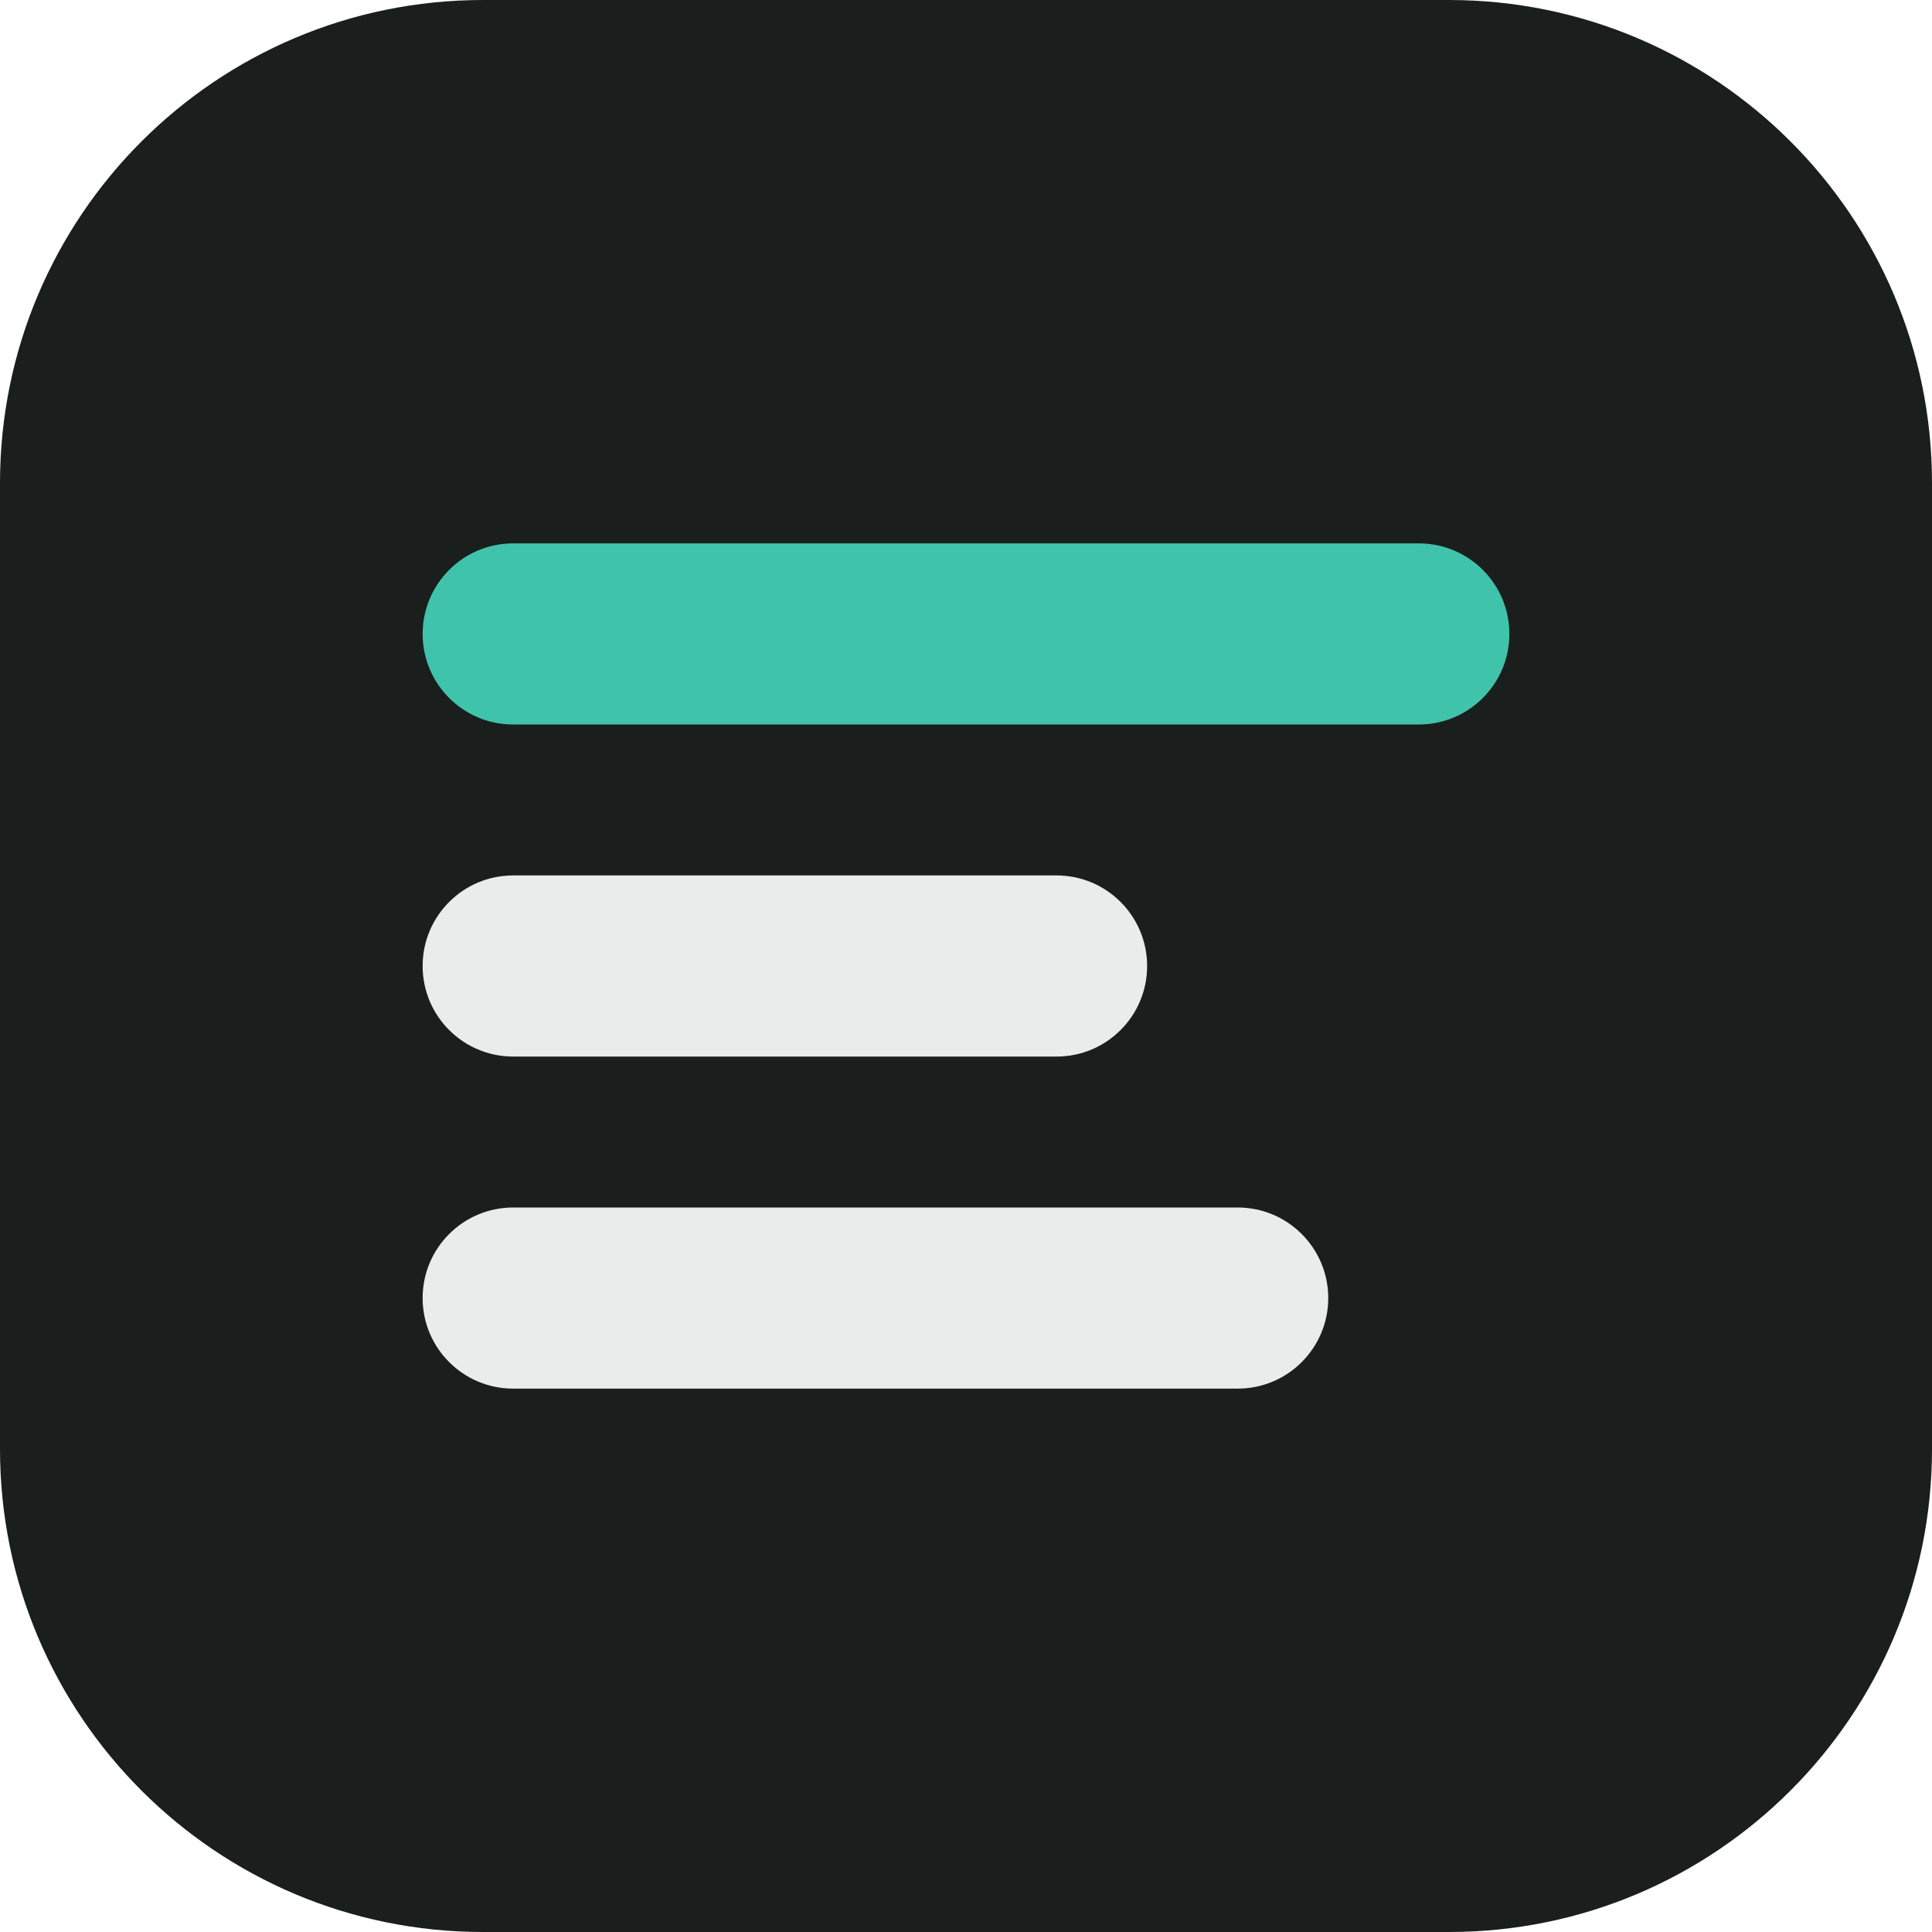
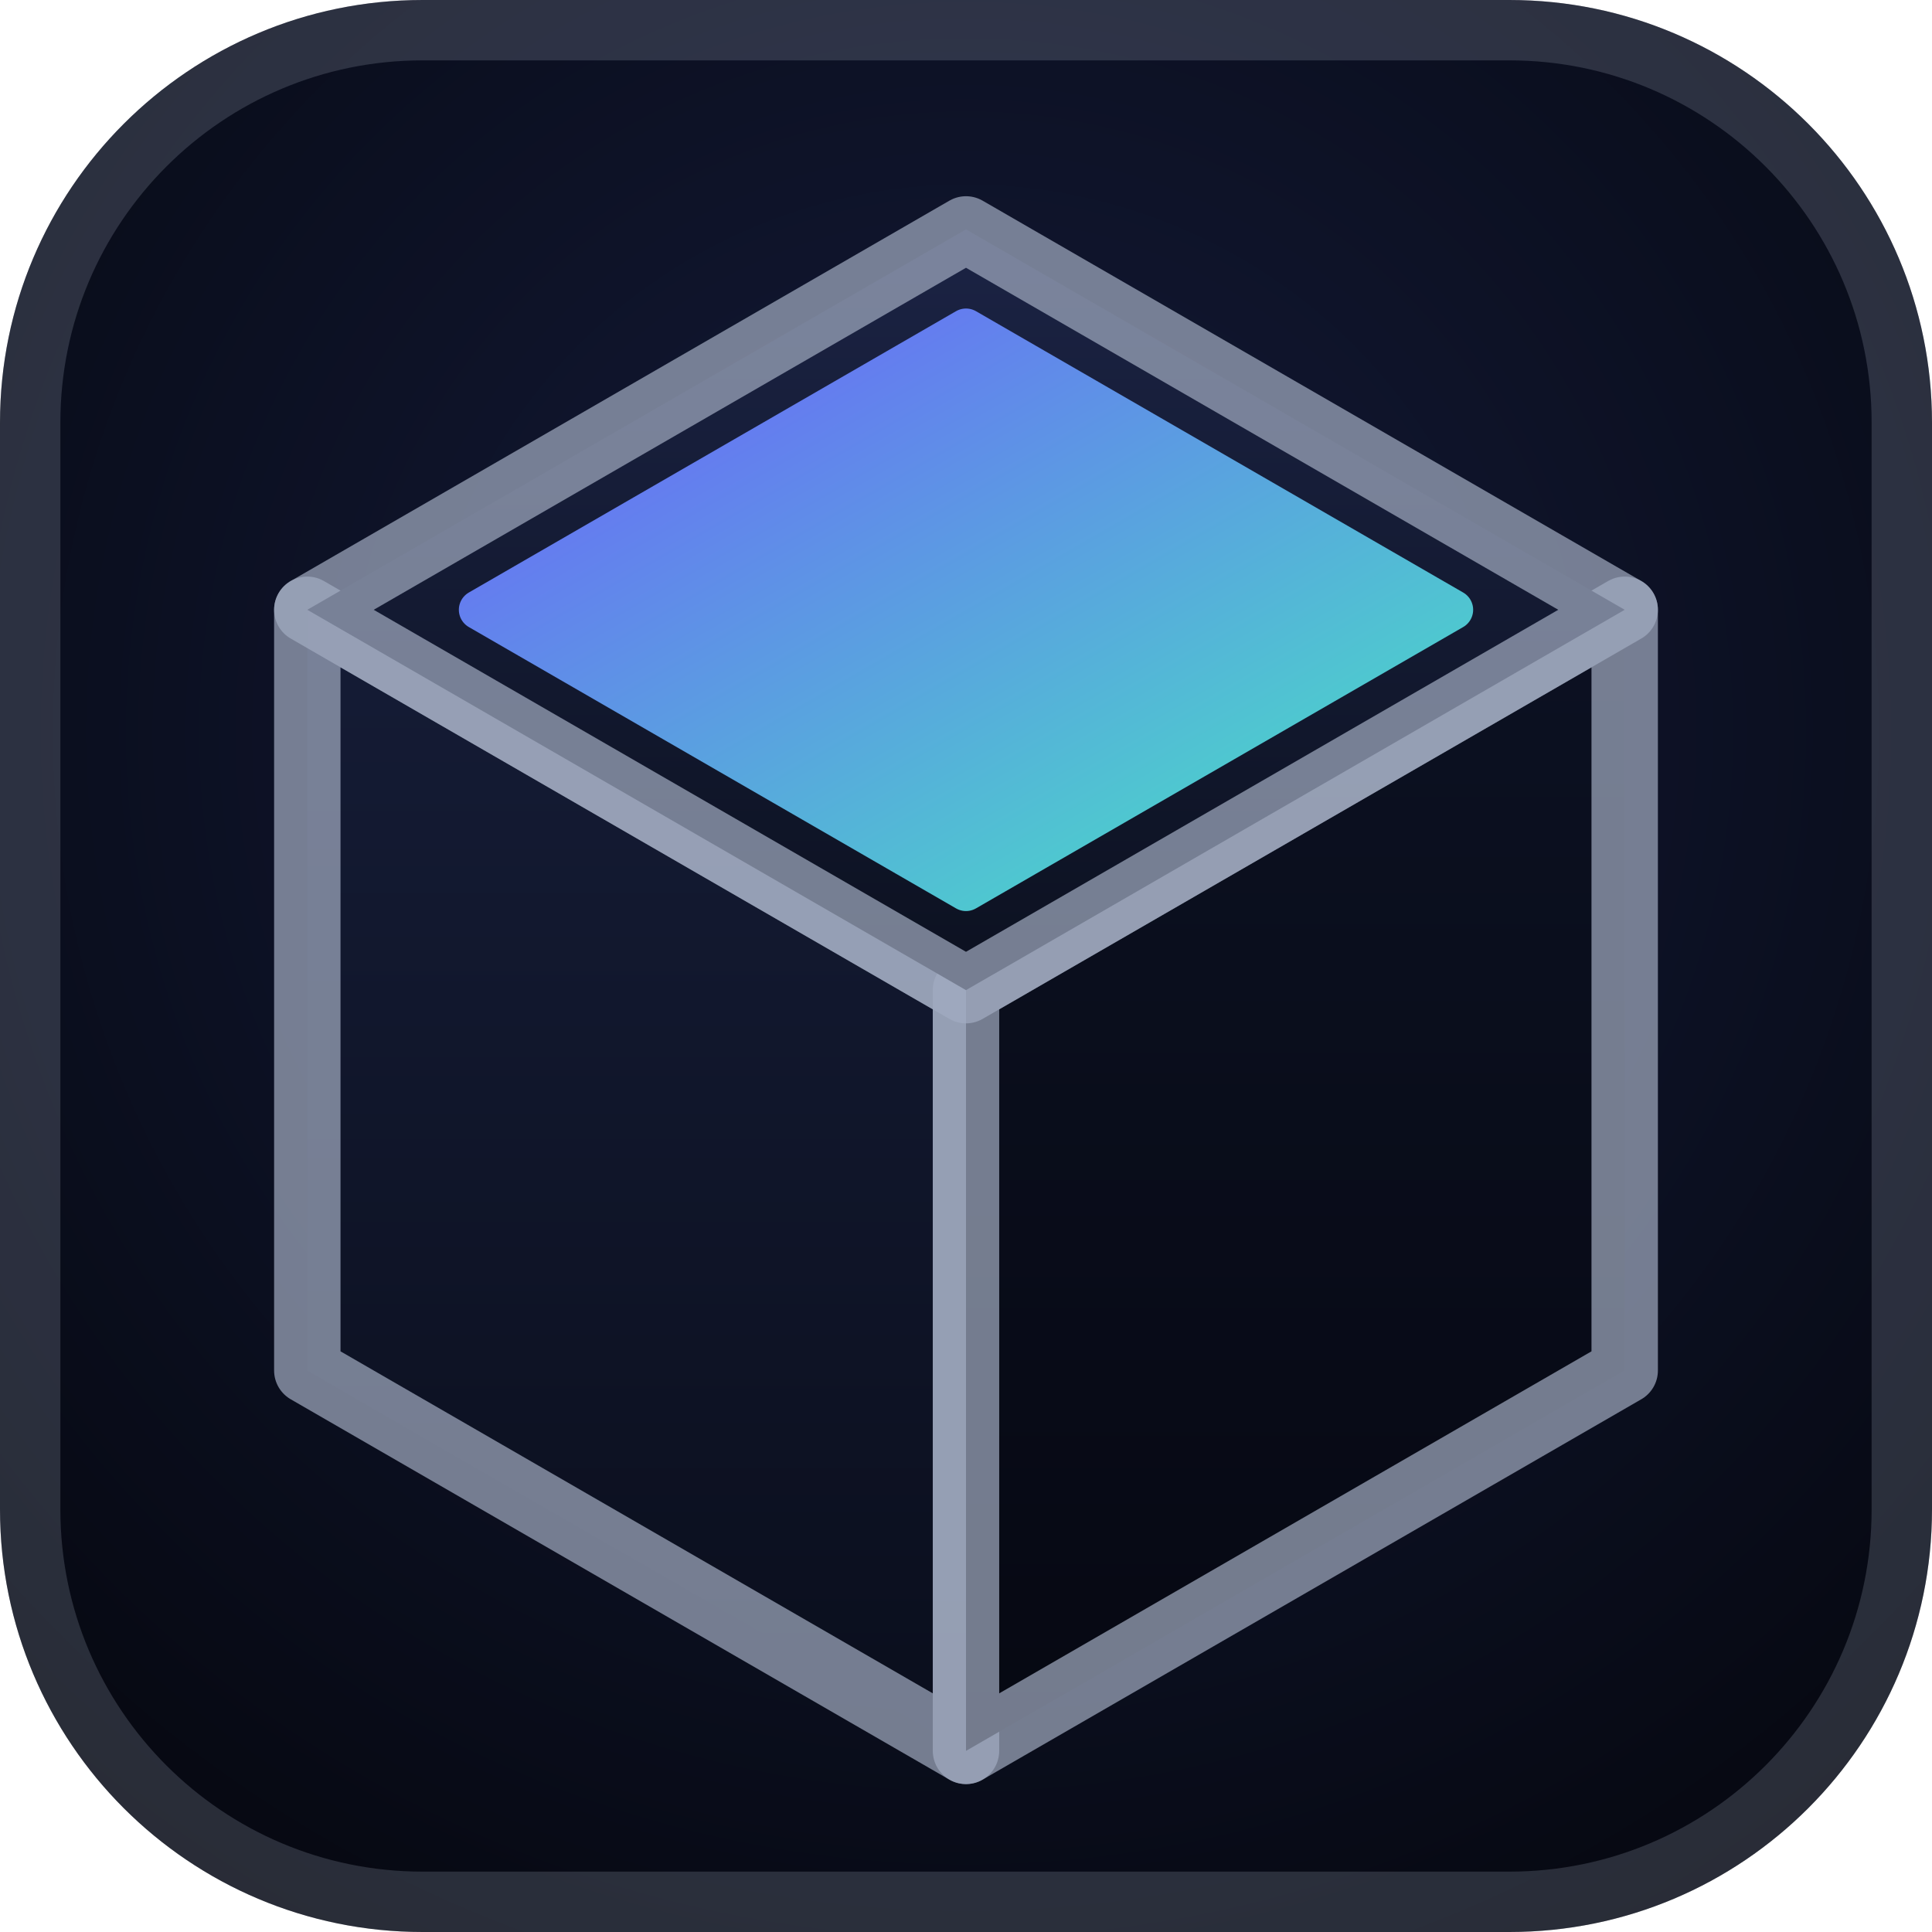
- <svg xmlns="http://www.w3.org/2000/svg" viewBox="0 0 32 32">
-   <rect width="32" height="32" rx="8" fill="#1a1e1c" />
-   <rect x="7" y="9" width="18" height="3" rx="1.5" fill="#3fc3aa" />
-   <rect x="7" y="14.5" width="12" height="3" rx="1.5" fill="#e9ecea" />
-   <rect x="7" y="20" width="15" height="3" rx="1.5" fill="#e9ecea" />
+ <svg xmlns="http://www.w3.org/2000/svg" viewBox="0 0 32 32" fill="none">
+   <defs>
+     <clipPath id="fv-c">
+       <rect width="32" height="32" rx="7" />
+     </clipPath>
+     <radialGradient id="fv-bg" cx="50%" cy="38%" r="75%">
+       <stop offset="0" stop-color="#141B3A" stop-opacity="1" />
+       <stop offset="1" stop-color="#05070E" stop-opacity="1" />
+     </radialGradient>
+     <linearGradient id="fv-l" x1="0" y1="0" x2="0" y2="1">
+       <stop offset="0" stop-color="#151C36" />
+       <stop offset="1" stop-color="#0A0E1C" />
+     </linearGradient>
+     <linearGradient id="fv-r" x1="0" y1="0" x2="0" y2="1">
+       <stop offset="0" stop-color="#0C1122" />
+       <stop offset="1" stop-color="#060812" />
+     </linearGradient>
+     <linearGradient id="fv-t" x1="0" y1="0" x2="0" y2="1">
+       <stop offset="0" stop-color="#1B2344" />
+       <stop offset="1" stop-color="#0C1120" />
+     </linearGradient>
+     <linearGradient id="fv-s" x1="0" y1="0" x2="1" y2="1">
+       <stop offset="0" stop-color="#6D5EFC" />
+       <stop offset="1" stop-color="#46E6C3" />
+     </linearGradient>
+     <linearGradient id="fv-sp1" x1="0" y1="0" x2="0" y2="1">
+       <stop offset="0" stop-color="#6D5EFC" stop-opacity="0.45" />
+       <stop offset="1" stop-color="#6D5EFC" stop-opacity="0" />
+     </linearGradient>
+     <linearGradient id="fv-sp2" x1="0" y1="0" x2="0" y2="1">
+       <stop offset="0" stop-color="#46E6C3" stop-opacity="0.32" />
+       <stop offset="1" stop-color="#46E6C3" stop-opacity="0" />
+     </linearGradient>
+     <linearGradient id="fv-sh" x1="0" y1="0" x2="1" y2="1">
+       <stop offset="0" stop-color="#FFFFFF" stop-opacity="0.0" />
+       <stop offset="0.5" stop-color="#FFFFFF" stop-opacity="0.1" />
+       <stop offset="1" stop-color="#FFFFFF" stop-opacity="0.0" />
+     </linearGradient>
+     <radialGradient id="fv-hi" cx="50%" cy="50%" r="50%">
+       <stop offset="0" stop-color="#FFFFFF" stop-opacity="0.55" />
+       <stop offset="1" stop-color="#FFFFFF" stop-opacity="0" />
+     </radialGradient>
+     <filter id="fv-b" x="-60%" y="-60%" width="220%" height="220%" color-interpolation-filters="sRGB">
+       <feGaussianBlur stdDeviation="2.52" />
+     </filter>
+   </defs>
+   <rect width="32" height="32" rx="7" fill="url(#fv-bg)" />
+   <rect x=".5" y=".5" width="31" height="31" rx="6.5" stroke="rgba(163,173,194,.22)" />
+   <g stroke="rgba(163,173,194,.7)" stroke-width="1.1" stroke-linejoin="round">
+     <polygon id="fv-left" points="5.09,10.1 16,16.4 16,29 5.09,22.7" fill="url(#fv-l)" />
+     <polygon id="fv-right" points="16,16.4 26.91,10.1 26.91,22.7 16,29" fill="url(#fv-r)" />
+     <polygon id="fv-top" points="16,3.8 26.91,10.1 16,16.4 5.09,10.1" fill="url(#fv-t)" />
+   </g>
+   <polygon id="fv-slot" points="16,5.44 24.07,10.1 16,14.76 7.93,10.1" fill="url(#fv-s)" stroke-linejoin="round" stroke="url(#fv-s)" stroke-width="0.66" />
</svg>
